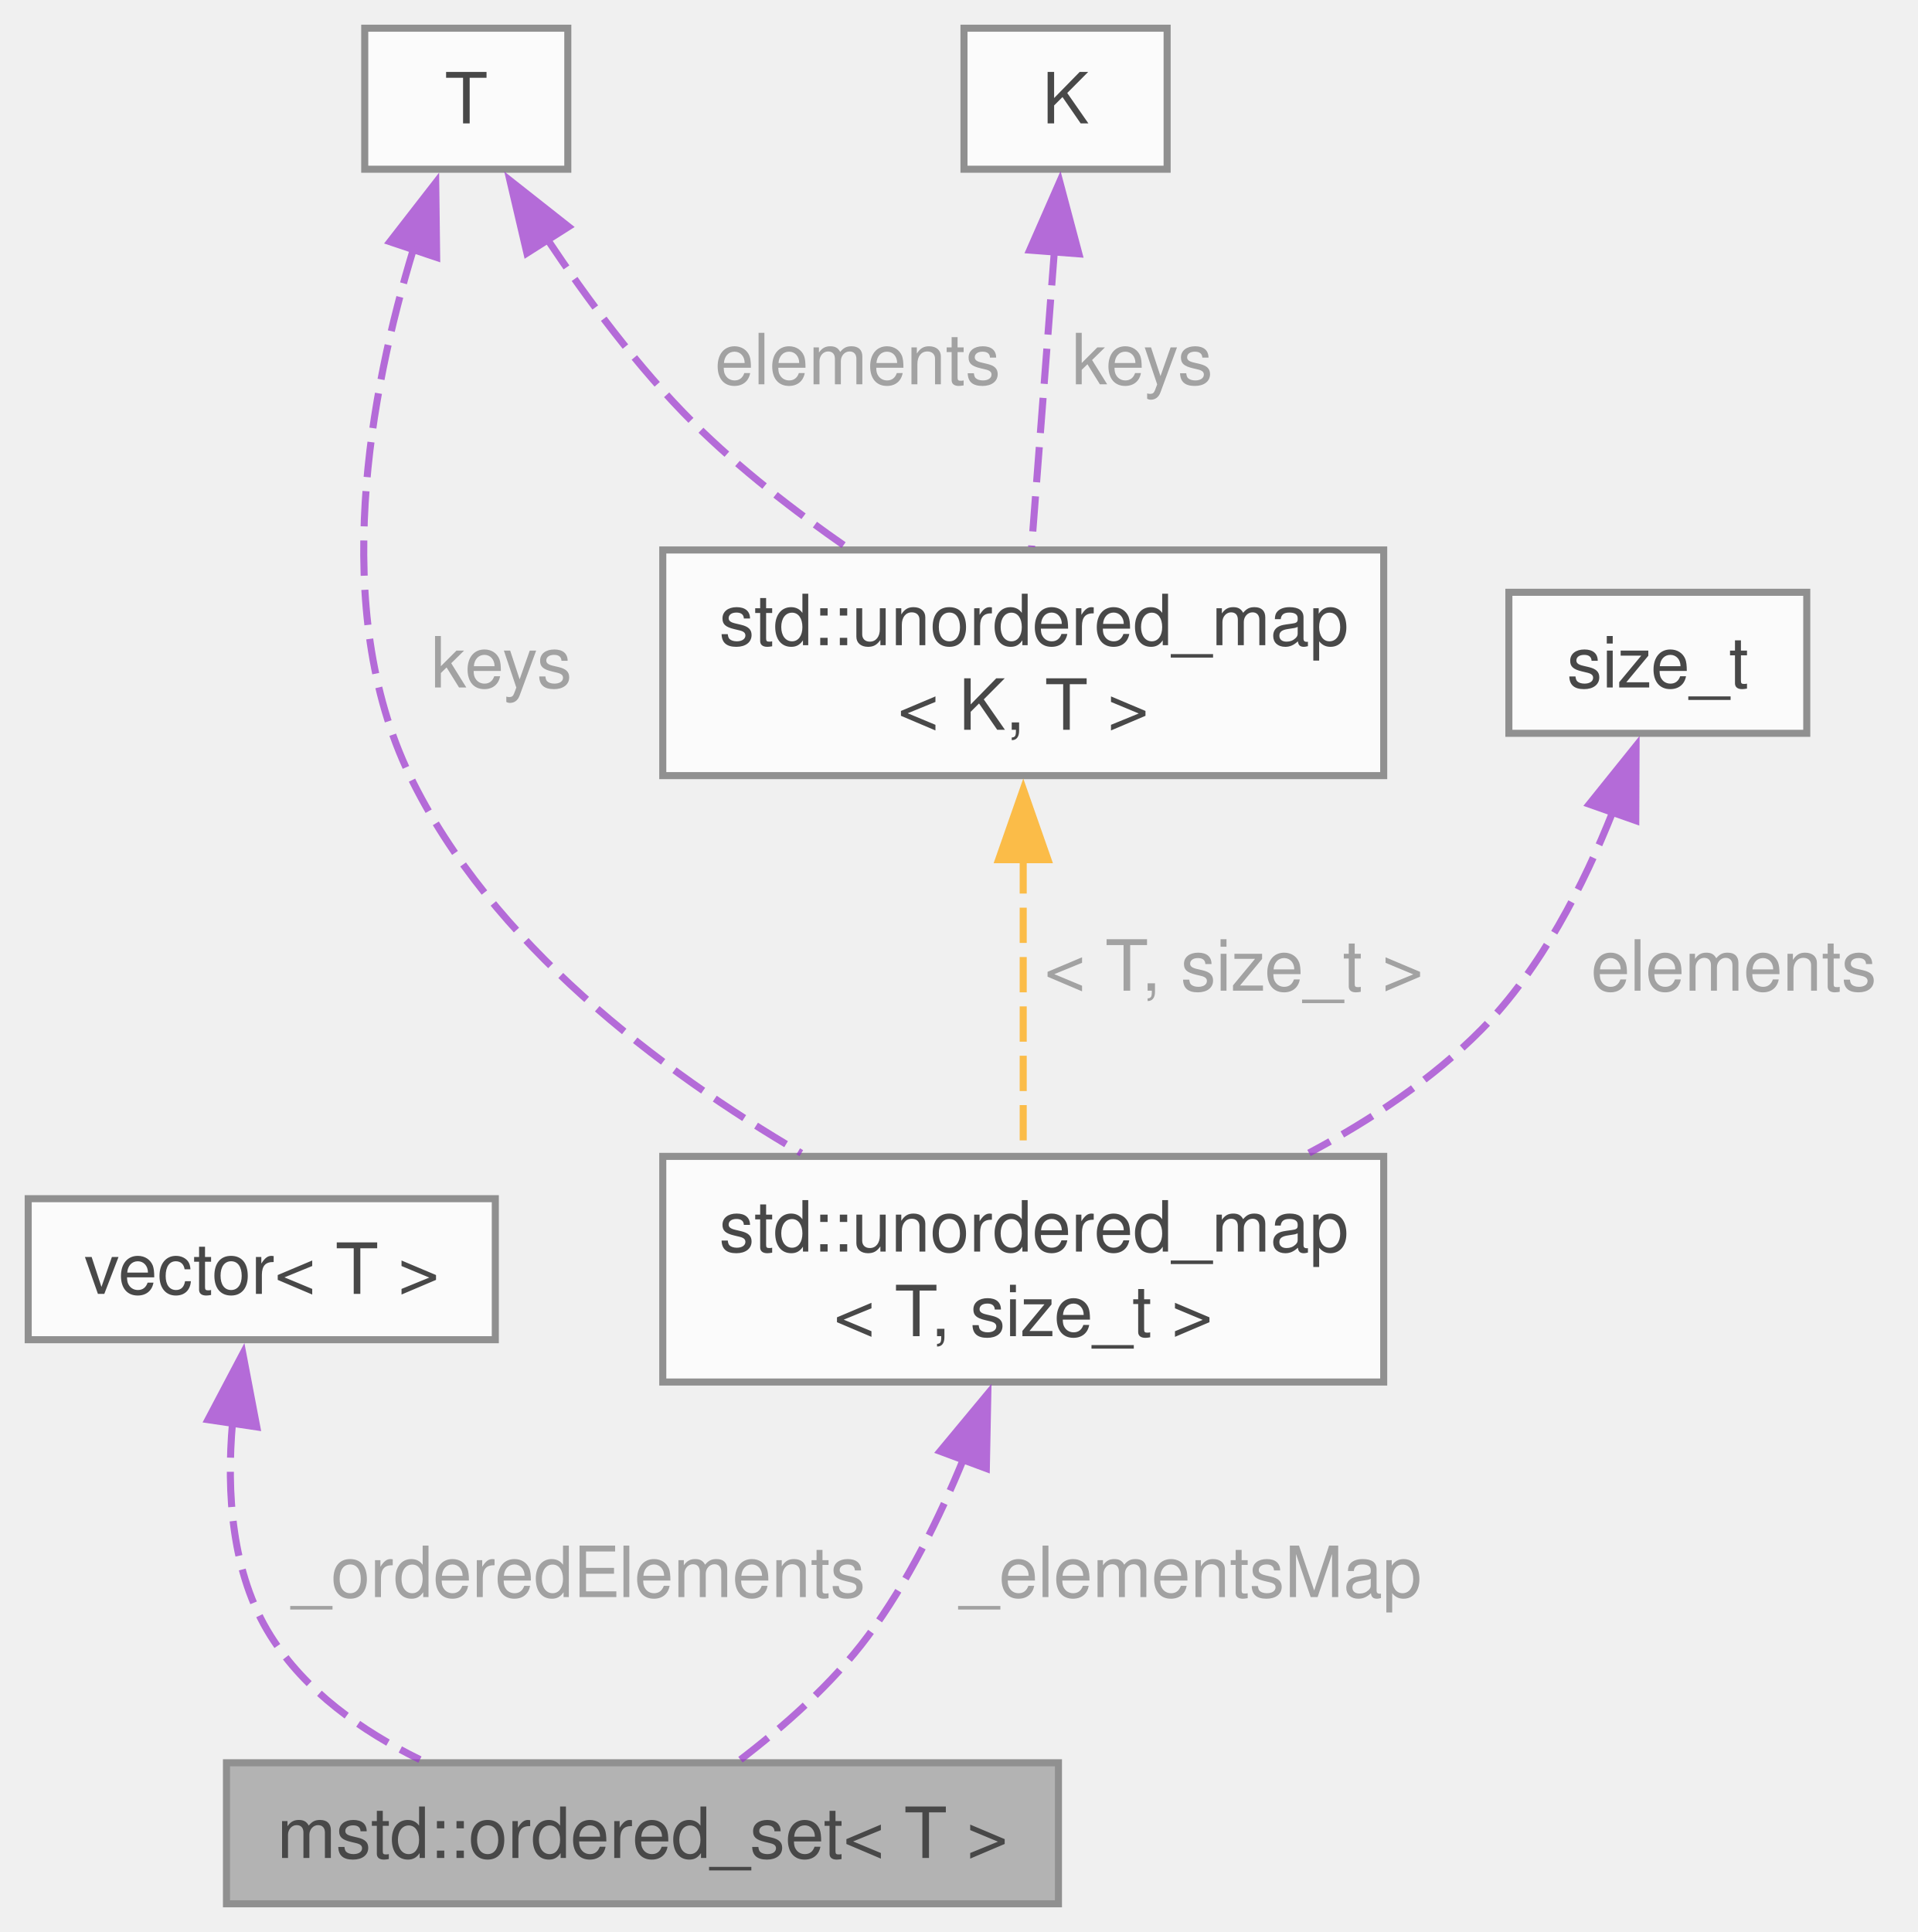
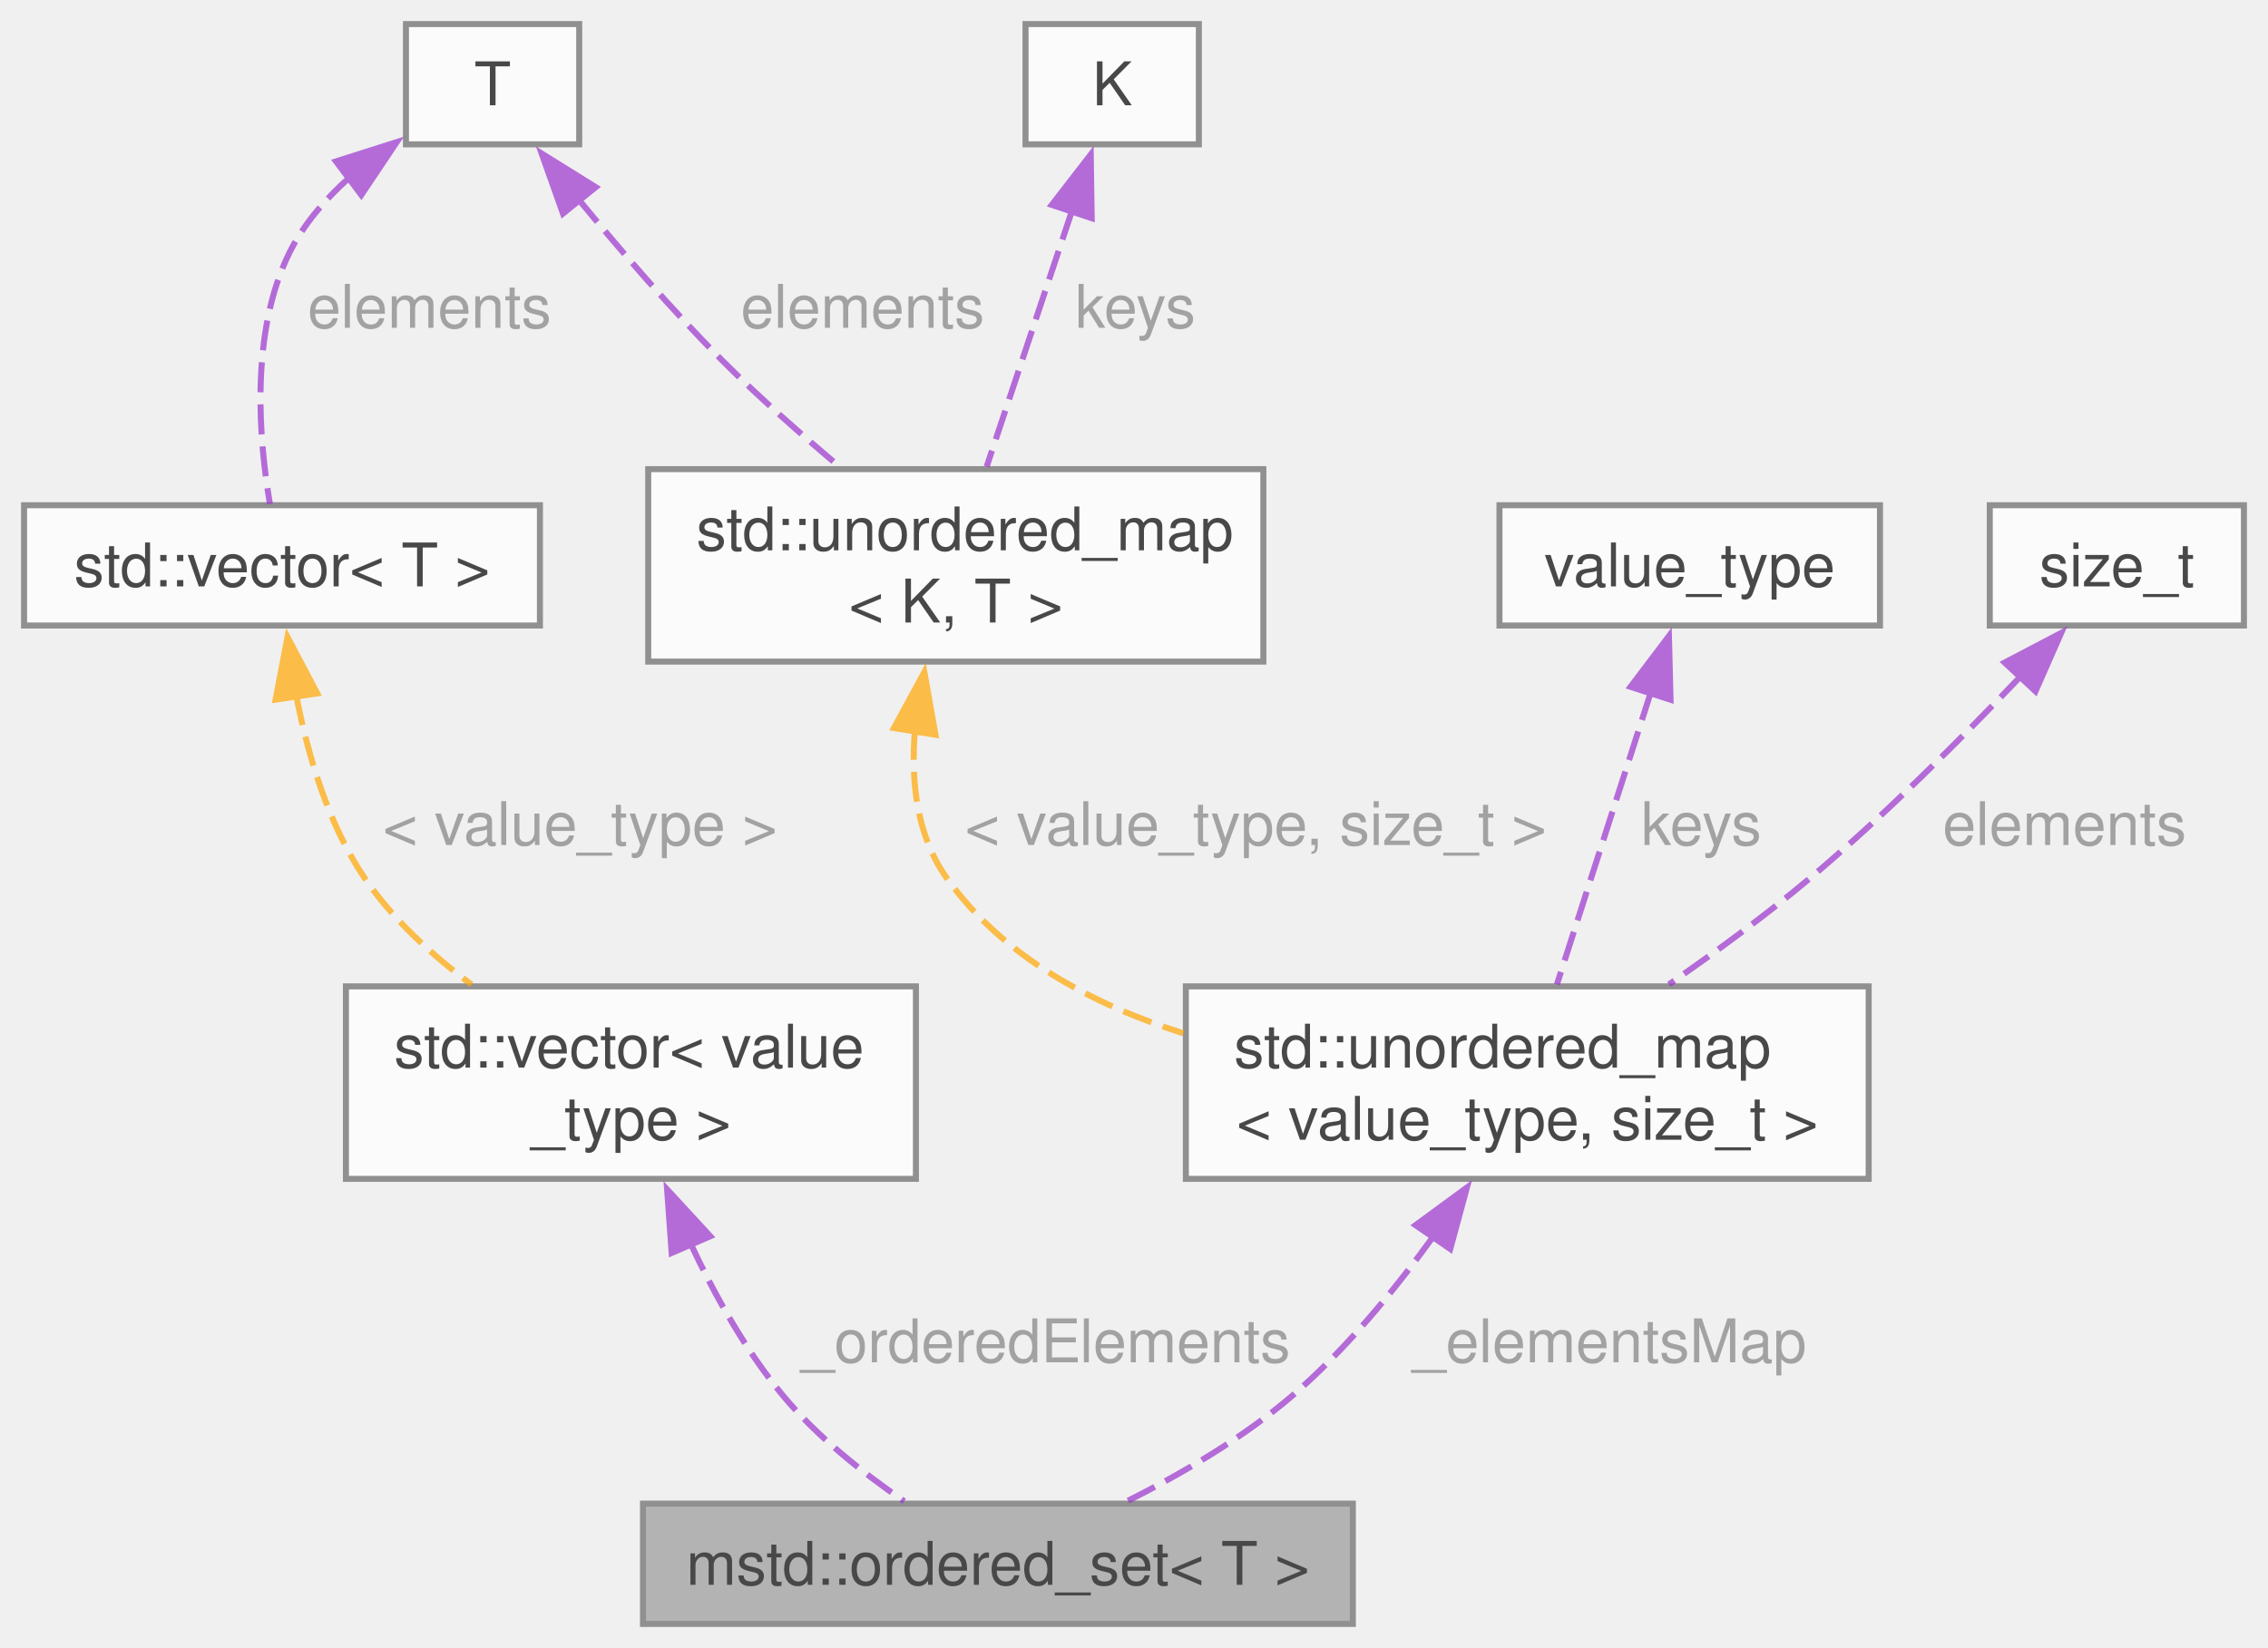
- <svg xmlns="http://www.w3.org/2000/svg" xmlns:xlink="http://www.w3.org/1999/xlink" width="272pt" height="274pt" viewBox="0.00 0.00 272.00 274.00">
+ <svg xmlns="http://www.w3.org/2000/svg" xmlns:xlink="http://www.w3.org/1999/xlink" width="377pt" height="274pt" viewBox="0.00 0.00 377.00 274.00">
  <svg id="main" version="1.1" xml:space="preserve">
    <style type="text/css">
.node, .edge {opacity: 0.7;}
.node.selected, .edge.selected {opacity: 1;}
.edge:hover path { stroke: red; }
.edge:hover polygon { stroke: red; fill: red; }
</style>
    <svg id="graph" class="graph">
      <g id="graph0" class="graph" transform="scale(1 1) rotate(0) translate(4 270)">
        <g id="Node000001" class="node">
          <g id="a_Node000001">
            <a xlink:title=" ">
-               <polygon fill="#999999" stroke="#666666" points="146.12,-20 28.12,-20 28.12,0 146.12,0 146.12,-20" />
-               <text xml:space="preserve" text-anchor="middle" x="87.12" y="-6.5" font-family="Helvetica,sans-Serif" font-size="10.00">mstd::ordered_set&lt; T &gt;</text>
+               <polygon fill="#999999" stroke="#666666" points="220.88,-20 102.88,-20 102.88,0 220.88,0 220.88,-20" />
+               <text xml:space="preserve" text-anchor="middle" x="161.88" y="-6.5" font-family="Helvetica,sans-Serif" font-size="10.00">mstd::ordered_set&lt; T &gt;</text>
            </a>
          </g>
        </g>
        <g id="Node000002" class="node">
          <g id="a_Node000002">
            <a xlink:title=" ">
-               <polygon fill="white" stroke="#666666" points="66.25,-100 0,-100 0,-80 66.25,-80 66.25,-100" />
-               <text xml:space="preserve" text-anchor="middle" x="33.12" y="-86.5" font-family="Helvetica,sans-Serif" font-size="10.00">vector&lt; T &gt;</text>
+               <polygon fill="white" stroke="#666666" points="148.25,-106 53.5,-106 53.5,-74 148.25,-74 148.25,-106" />
+               <text xml:space="preserve" text-anchor="start" x="61.5" y="-92.5" font-family="Helvetica,sans-Serif" font-size="10.00">std::vector&lt; value</text>
+               <text xml:space="preserve" text-anchor="middle" x="100.88" y="-80.5" font-family="Helvetica,sans-Serif" font-size="10.00">_type &gt;</text>
            </a>
          </g>
        </g>
        <g id="edge1_Node000001_Node000002" class="edge">
          <g id="a_edge1_Node000001_Node000002">
            <a xlink:title=" ">
-               <path fill="none" stroke="#9a32cd" stroke-dasharray="5,2" d="M28.98,-68.26C28.11,-58.4 28.81,-46.86 34.38,-38 39.3,-30.16 47.28,-24.5 55.56,-20.45" />
-               <polygon fill="#9a32cd" stroke="#9a32cd" points="25.5,-68.66 30.44,-78.03 32.42,-67.63 25.5,-68.66" />
+               <path fill="none" stroke="#9a32cd" stroke-dasharray="5,2" d="M110.75,-63.33C114.75,-54.76 119.92,-45.49 126.12,-38 131.78,-31.17 139.49,-25.07 146.3,-20.4" />
+               <polygon fill="#9a32cd" stroke="#9a32cd" points="107.65,-61.68 106.89,-72.25 114.07,-64.46 107.65,-61.68" />
            </a>
          </g>
-           <text xml:space="preserve" text-anchor="start" x="37.38" y="-43.5" font-family="Helvetica,sans-Serif" font-size="10.00" fill="grey">_orderedElements</text>
+           <text xml:space="preserve" text-anchor="start" x="129.12" y="-43.5" font-family="Helvetica,sans-Serif" font-size="10.00" fill="grey">_orderedElements</text>
        </g>
        <g id="Node000003" class="node">
          <g id="a_Node000003">
            <a xlink:title=" ">
-               <polygon fill="white" stroke="#666666" points="192.25,-106 90,-106 90,-74 192.25,-74 192.25,-106" />
-               <text xml:space="preserve" text-anchor="start" x="98" y="-92.5" font-family="Helvetica,sans-Serif" font-size="10.00">std::unordered_map</text>
-               <text xml:space="preserve" text-anchor="middle" x="141.12" y="-80.5" font-family="Helvetica,sans-Serif" font-size="10.00">&lt; T, size_t &gt;</text>
+               <polygon fill="white" stroke="#666666" points="85.75,-186 0,-186 0,-166 85.75,-166 85.75,-186" />
+               <text xml:space="preserve" text-anchor="middle" x="42.88" y="-172.5" font-family="Helvetica,sans-Serif" font-size="10.00">std::vector&lt; T &gt;</text>
            </a>
          </g>
        </g>
-         <g id="edge2_Node000001_Node000003" class="edge">
-           <g id="a_edge2_Node000001_Node000003">
+         <g id="edge2_Node000002_Node000003" class="edge">
+           <g id="a_edge2_Node000002_Node000003">
            <a xlink:title=" ">
-               <path fill="none" stroke="#9a32cd" stroke-dasharray="5,2" d="M132.7,-63.2C129.24,-54.72 124.72,-45.54 119.12,-38 114.1,-31.23 107.06,-25.05 100.86,-20.32" />
-               <polygon fill="#9a32cd" stroke="#9a32cd" points="129.33,-64.18 136.1,-72.33 135.89,-61.74 129.33,-64.18" />
+               <path fill="none" stroke="orange" stroke-dasharray="5,2" d="M45.25,-154.35C47.14,-144.51 50.54,-132.96 56.62,-124 61.26,-117.18 67.77,-111.22 74.38,-106.31" />
+               <polygon fill="orange" stroke="orange" points="41.81,-153.68 43.79,-164.08 48.73,-154.71 41.81,-153.68" />
            </a>
          </g>
-           <text xml:space="preserve" text-anchor="start" x="132.1" y="-43.5" font-family="Helvetica,sans-Serif" font-size="10.00" fill="grey">_elementsMap</text>
+           <text xml:space="preserve" text-anchor="start" x="59.62" y="-129.5" font-family="Helvetica,sans-Serif" font-size="10.00" fill="grey">&lt; value_type &gt;</text>
        </g>
        <g id="Node000004" class="node">
          <g id="a_Node000004">
            <a xlink:title=" ">
-               <polygon fill="white" stroke="#666666" points="76.53,-266 47.73,-266 47.73,-246 76.53,-246 76.53,-266" />
-               <text xml:space="preserve" text-anchor="middle" x="62.12" y="-252.5" font-family="Helvetica,sans-Serif" font-size="10.00">T</text>
+               <polygon fill="white" stroke="#666666" points="92.28,-266 63.48,-266 63.48,-246 92.28,-246 92.28,-266" />
+               <text xml:space="preserve" text-anchor="middle" x="77.88" y="-252.5" font-family="Helvetica,sans-Serif" font-size="10.00">T</text>
            </a>
          </g>
        </g>
        <g id="edge3_Node000003_Node000004" class="edge">
          <g id="a_edge3_Node000003_Node000004">
            <a xlink:title=" ">
-               <path fill="none" stroke="#9a32cd" stroke-dasharray="5,2" d="M54.62,-234.62C48.53,-214.6 42.67,-183.7 54.12,-160 65.62,-136.22 89.72,-118.13 109.65,-106.45" />
-               <polygon fill="#9a32cd" stroke="#9a32cd" points="51.3,-235.72 57.8,-244.09 57.93,-233.49 51.3,-235.72" />
+               <path fill="none" stroke="#9a32cd" stroke-dasharray="5,2" d="M54.1,-240.49C50.09,-236.92 46.48,-232.74 44.12,-228 37.52,-214.67 39.04,-196.87 40.87,-186.21" />
+               <polygon fill="#9a32cd" stroke="#9a32cd" points="51.85,-243.17 61.95,-246.38 56.06,-237.58 51.85,-243.17" />
            </a>
          </g>
-           <text xml:space="preserve" text-anchor="start" x="57.12" y="-172.5" font-family="Helvetica,sans-Serif" font-size="10.00" fill="grey">keys</text>
+           <text xml:space="preserve" text-anchor="start" x="47.12" y="-215.5" font-family="Helvetica,sans-Serif" font-size="10.00" fill="grey">elements</text>
+         </g>
+         <g id="Node000008" class="node">
+           <g id="a_Node000008">
+             <a xlink:title=" ">
+               <polygon fill="white" stroke="#666666" points="206,-192 103.75,-192 103.75,-160 206,-160 206,-192" />
+               <text xml:space="preserve" text-anchor="start" x="111.75" y="-178.5" font-family="Helvetica,sans-Serif" font-size="10.00">std::unordered_map</text>
+               <text xml:space="preserve" text-anchor="middle" x="154.88" y="-166.5" font-family="Helvetica,sans-Serif" font-size="10.00">&lt; K, T &gt;</text>
+             </a>
+           </g>
+         </g>
+         <g id="edge9_Node000008_Node000004" class="edge">
+           <g id="a_edge9_Node000008_Node000004">
+             <a xlink:title=" ">
+               <path fill="none" stroke="#9a32cd" stroke-dasharray="5,2" d="M92.09,-236.95C99.04,-228.49 107.7,-218.43 116.12,-210 122.25,-203.87 129.36,-197.6 135.81,-192.19" />
+               <polygon fill="#9a32cd" stroke="#9a32cd" points="89.58,-234.49 86.03,-244.48 95.03,-238.88 89.58,-234.49" />
+             </a>
+           </g>
+           <text xml:space="preserve" text-anchor="start" x="119.12" y="-215.5" font-family="Helvetica,sans-Serif" font-size="10.00" fill="grey">elements</text>
+         </g>
+         <g id="Node000005" class="node">
+           <g id="a_Node000005">
+             <a xlink:title=" ">
+               <polygon fill="white" stroke="#666666" points="306.62,-106 193.12,-106 193.12,-74 306.62,-74 306.62,-106" />
+               <text xml:space="preserve" text-anchor="start" x="201.12" y="-92.5" font-family="Helvetica,sans-Serif" font-size="10.00">std::unordered_map</text>
+               <text xml:space="preserve" text-anchor="middle" x="249.88" y="-80.5" font-family="Helvetica,sans-Serif" font-size="10.00">&lt; value_type, size_t &gt;</text>
+             </a>
+           </g>
+         </g>
+         <g id="edge4_Node000001_Node000005" class="edge">
+           <g id="a_edge4_Node000001_Node000005">
+             <a xlink:title=" ">
+               <path fill="none" stroke="#9a32cd" stroke-dasharray="5,2" d="M234.3,-64.48C227.79,-55.45 219.68,-45.58 210.88,-38 202.63,-30.9 192.22,-24.85 183.12,-20.28" />
+               <polygon fill="#9a32cd" stroke="#9a32cd" points="231.3,-66.3 239.84,-72.56 237.07,-62.34 231.3,-66.3" />
+             </a>
+           </g>
+           <text xml:space="preserve" text-anchor="start" x="230.75" y="-43.5" font-family="Helvetica,sans-Serif" font-size="10.00" fill="grey">_elementsMap</text>
        </g>
        <g id="Node000006" class="node">
          <g id="a_Node000006">
            <a xlink:title=" ">
-               <polygon fill="white" stroke="#666666" points="192.25,-192 90,-192 90,-160 192.25,-160 192.25,-192" />
-               <text xml:space="preserve" text-anchor="start" x="98" y="-178.5" font-family="Helvetica,sans-Serif" font-size="10.00">std::unordered_map</text>
-               <text xml:space="preserve" text-anchor="middle" x="141.12" y="-166.5" font-family="Helvetica,sans-Serif" font-size="10.00">&lt; K, T &gt;</text>
+               <polygon fill="white" stroke="#666666" points="308.5,-186 245.25,-186 245.25,-166 308.5,-166 308.5,-186" />
+               <text xml:space="preserve" text-anchor="middle" x="276.88" y="-172.5" font-family="Helvetica,sans-Serif" font-size="10.00">value_type</text>
            </a>
          </g>
        </g>
-         <g id="edge7_Node000006_Node000004" class="edge">
-           <g id="a_edge7_Node000006_Node000004">
+         <g id="edge5_Node000005_Node000006" class="edge">
+           <g id="a_edge5_Node000005_Node000006">
            <a xlink:title=" ">
-               <path fill="none" stroke="#9a32cd" stroke-dasharray="5,2" d="M73.53,-236.21C79.2,-227.69 86.52,-217.8 94.38,-210 100.86,-203.56 108.72,-197.49 116.13,-192.35" />
-               <polygon fill="#9a32cd" stroke="#9a32cd" points="70.73,-234.1 68.32,-244.41 76.64,-237.85 70.73,-234.1" />
+               <path fill="none" stroke="#9a32cd" stroke-dasharray="5,2" d="M270.46,-155.05C265.66,-140.12 259.2,-120 254.8,-106.32" />
+               <polygon fill="#9a32cd" stroke="#9a32cd" points="267.03,-155.8 273.42,-164.25 273.69,-153.66 267.03,-155.8" />
            </a>
          </g>
-           <text xml:space="preserve" text-anchor="start" x="97.38" y="-215.5" font-family="Helvetica,sans-Serif" font-size="10.00" fill="grey">elements</text>
-         </g>
-         <g id="Node000005" class="node">
-           <g id="a_Node000005">
-             <a xlink:title=" ">
-               <polygon fill="white" stroke="#666666" points="252.25,-186 210,-186 210,-166 252.25,-166 252.25,-186" />
-               <text xml:space="preserve" text-anchor="middle" x="231.12" y="-172.5" font-family="Helvetica,sans-Serif" font-size="10.00">size_t</text>
-             </a>
-           </g>
-         </g>
-         <g id="edge4_Node000003_Node000005" class="edge">
-           <g id="a_edge4_Node000003_Node000005">
-             <a xlink:title=" ">
-               <path fill="none" stroke="#9a32cd" stroke-dasharray="5,2" d="M224.71,-154.8C220.66,-144.59 214.58,-132.58 206.12,-124 199.19,-116.97 190.45,-111.16 181.65,-106.48" />
-               <polygon fill="#9a32cd" stroke="#9a32cd" points="221.4,-155.95 228.04,-164.21 228,-153.62 221.4,-155.95" />
-             </a>
-           </g>
-           <text xml:space="preserve" text-anchor="start" x="221.63" y="-129.5" font-family="Helvetica,sans-Serif" font-size="10.00" fill="grey">elements</text>
-         </g>
-         <g id="edge5_Node000003_Node000006" class="edge">
-           <g id="a_edge5_Node000003_Node000006">
-             <a xlink:title=" ">
-               <path fill="none" stroke="orange" stroke-dasharray="5,2" d="M141.12,-148.27C141.12,-134.42 141.12,-118.01 141.12,-106.31" />
-               <polygon fill="orange" stroke="orange" points="137.63,-148.08 141.13,-158.08 144.63,-148.08 137.63,-148.08" />
-             </a>
-           </g>
-           <text xml:space="preserve" text-anchor="start" x="144.12" y="-129.5" font-family="Helvetica,sans-Serif" font-size="10.00" fill="grey">&lt; T, size_t &gt;</text>
+           <text xml:space="preserve" text-anchor="start" x="268.79" y="-129.5" font-family="Helvetica,sans-Serif" font-size="10.00" fill="grey">keys</text>
        </g>
        <g id="Node000007" class="node">
          <g id="a_Node000007">
            <a xlink:title=" ">
-               <polygon fill="white" stroke="#666666" points="161.53,-266 132.72,-266 132.72,-246 161.53,-246 161.53,-266" />
-               <text xml:space="preserve" text-anchor="middle" x="147.12" y="-252.5" font-family="Helvetica,sans-Serif" font-size="10.00">K</text>
+               <polygon fill="white" stroke="#666666" points="369,-186 326.75,-186 326.75,-166 369,-166 369,-186" />
+               <text xml:space="preserve" text-anchor="middle" x="347.88" y="-172.5" font-family="Helvetica,sans-Serif" font-size="10.00">size_t</text>
            </a>
          </g>
        </g>
-         <g id="edge6_Node000006_Node000007" class="edge">
-           <g id="a_edge6_Node000006_Node000007">
+         <g id="edge6_Node000005_Node000007" class="edge">
+           <g id="a_edge6_Node000005_Node000007">
            <a xlink:title=" ">
-               <path fill="none" stroke="#9a32cd" stroke-dasharray="5,2" d="M145.55,-234.51C144.53,-221.32 143.24,-204.47 142.31,-192.42" />
-               <polygon fill="#9a32cd" stroke="#9a32cd" points="142.04,-234.53 146.3,-244.24 149.02,-234 142.04,-234.53" />
+               <path fill="none" stroke="#9a32cd" stroke-dasharray="5,2" d="M332.02,-157.69C322.28,-147.45 309.33,-134.47 296.88,-124 289.55,-117.84 281.11,-111.66 273.42,-106.34" />
+               <polygon fill="#9a32cd" stroke="#9a32cd" points="329.23,-159.84 338.62,-164.76 334.35,-155.06 329.23,-159.84" />
            </a>
          </g>
-           <text xml:space="preserve" text-anchor="start" x="148.01" y="-215.5" font-family="Helvetica,sans-Serif" font-size="10.00" fill="grey">keys</text>
+           <text xml:space="preserve" text-anchor="start" x="318.91" y="-129.5" font-family="Helvetica,sans-Serif" font-size="10.00" fill="grey">elements</text>
+         </g>
+         <g id="edge7_Node000005_Node000008" class="edge">
+           <g id="a_edge7_Node000005_Node000008">
+             <a xlink:title=" ">
+               <path fill="none" stroke="orange" stroke-dasharray="5,2" d="M148.09,-148.67C147.37,-140.12 148.35,-131.03 153.38,-124 162.69,-110.96 177.48,-103.02 192.71,-98.2" />
+               <polygon fill="orange" stroke="orange" points="144.59,-148.95 149.65,-158.26 151.5,-147.83 144.59,-148.95" />
+             </a>
+           </g>
+           <text xml:space="preserve" text-anchor="start" x="156.38" y="-129.5" font-family="Helvetica,sans-Serif" font-size="10.00" fill="grey">&lt; value_type, size_t &gt;</text>
+         </g>
+         <g id="Node000009" class="node">
+           <g id="a_Node000009">
+             <a xlink:title=" ">
+               <polygon fill="white" stroke="#666666" points="195.28,-266 166.47,-266 166.47,-246 195.28,-246 195.28,-266" />
+               <text xml:space="preserve" text-anchor="middle" x="180.88" y="-252.5" font-family="Helvetica,sans-Serif" font-size="10.00">K</text>
+             </a>
+           </g>
+         </g>
+         <g id="edge8_Node000008_Node000009" class="edge">
+           <g id="a_edge8_Node000008_Node000009">
+             <a xlink:title=" ">
+               <path fill="none" stroke="#9a32cd" stroke-dasharray="5,2" d="M174.18,-234.91C169.77,-221.67 164.07,-204.59 160.01,-192.42" />
+               <polygon fill="#9a32cd" stroke="#9a32cd" points="170.83,-235.93 177.31,-244.31 177.47,-233.72 170.83,-235.93" />
+             </a>
+           </g>
+           <text xml:space="preserve" text-anchor="start" x="174.72" y="-215.5" font-family="Helvetica,sans-Serif" font-size="10.00" fill="grey">keys</text>
        </g>
      </g>
    </svg>
  </svg>
  <style type="text/css">

[data-mouse-over-selected='false'] { opacity: 0.7; }
[data-mouse-over-selected='true']  { opacity: 1.0; }

</style>
</svg>
